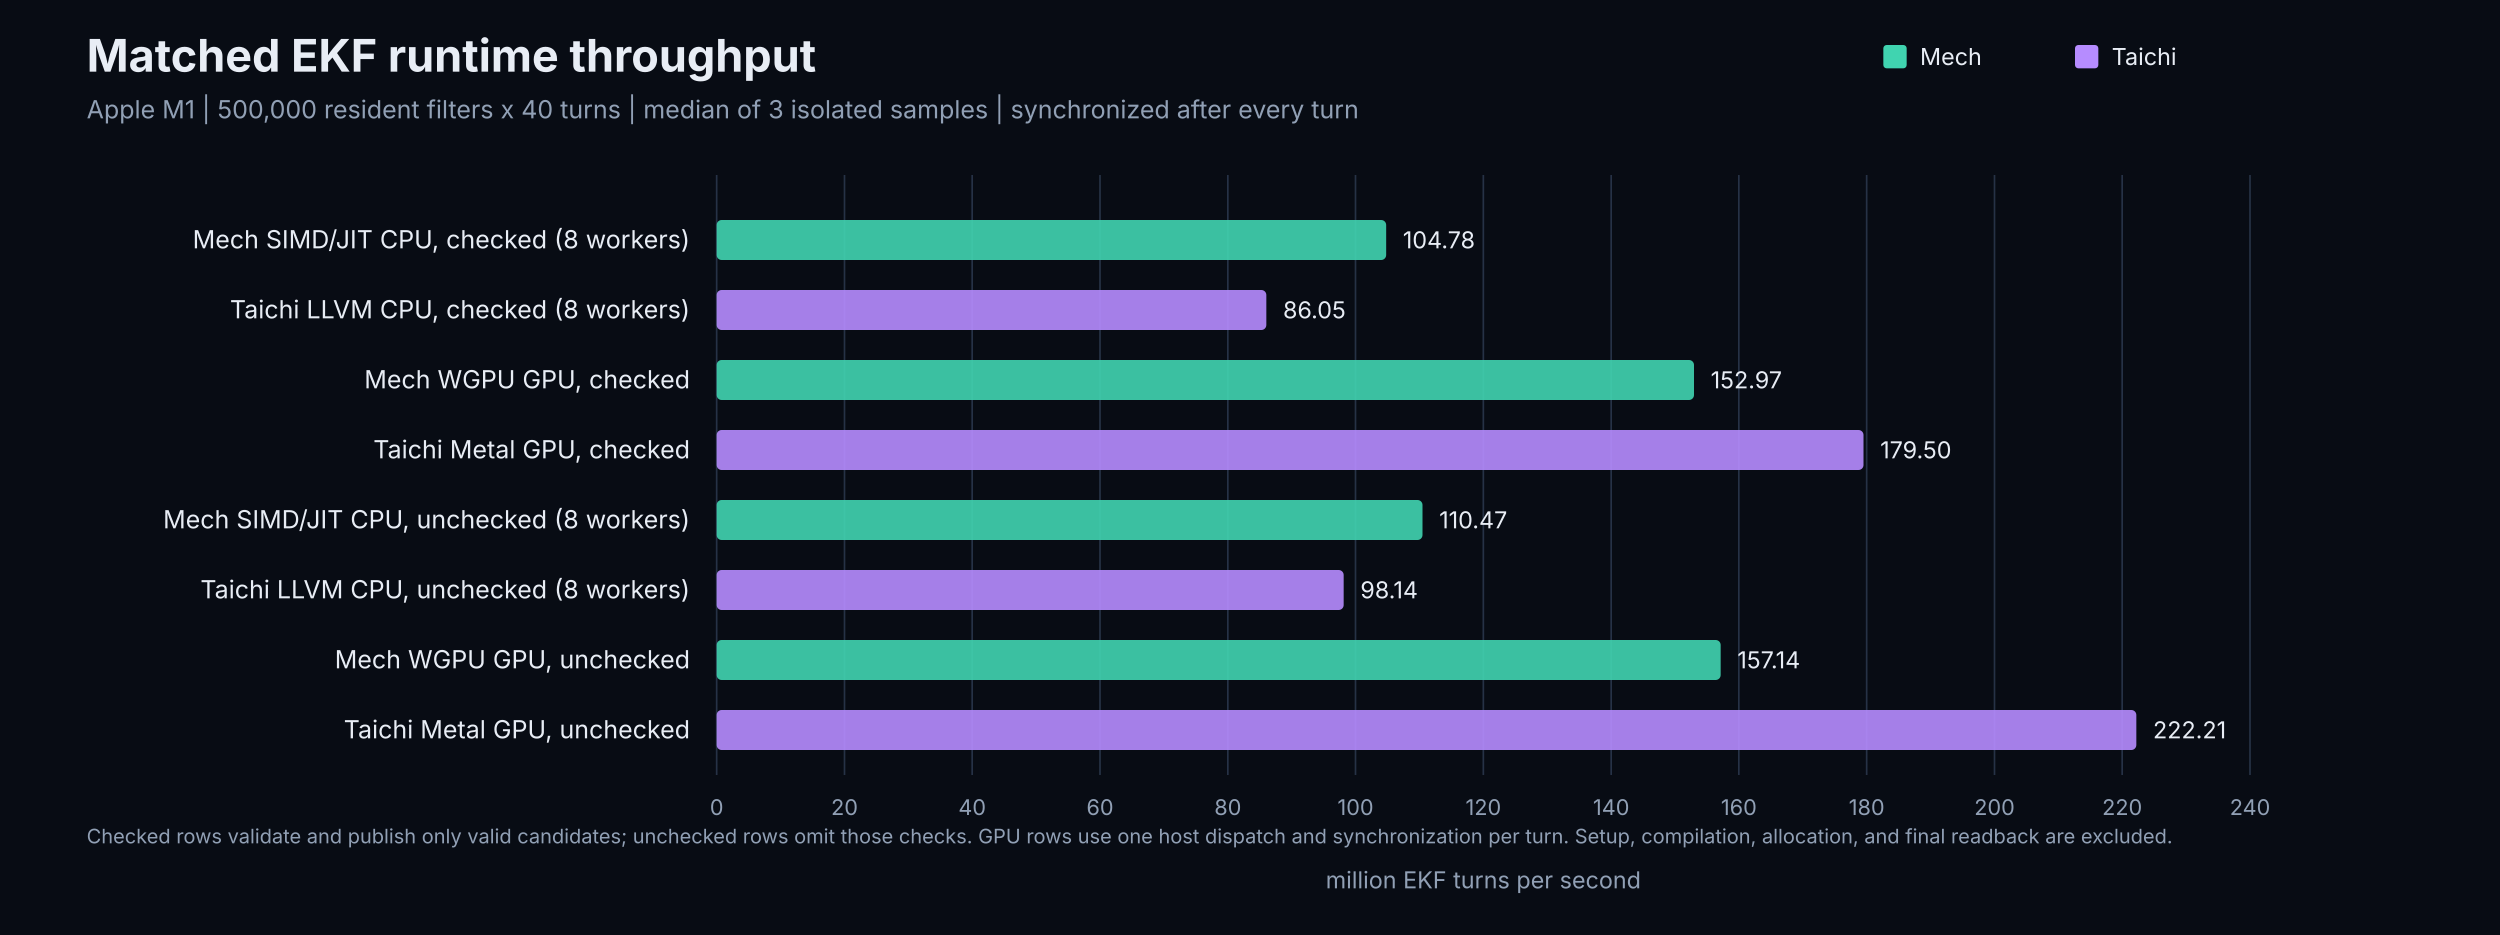
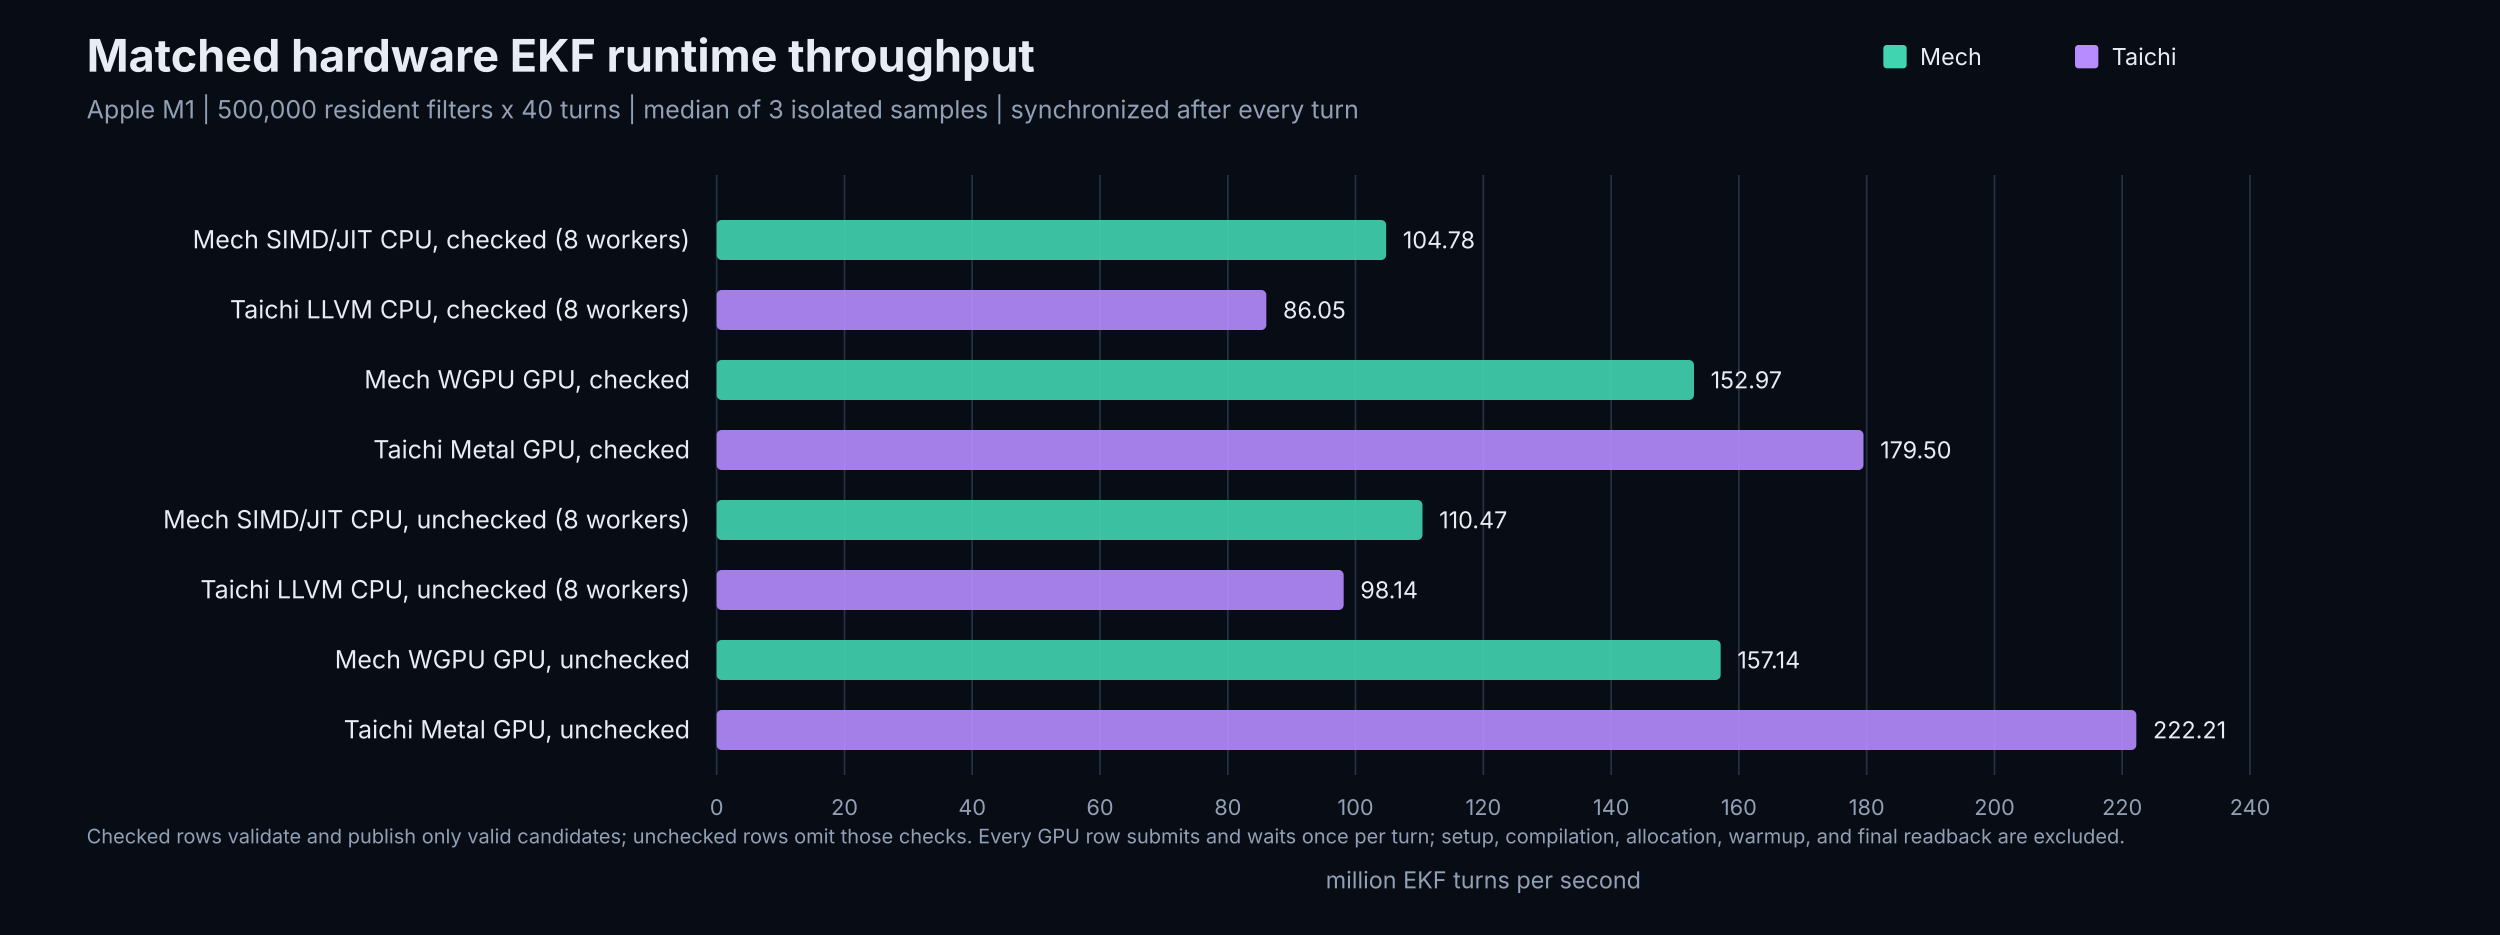
<svg xmlns="http://www.w3.org/2000/svg" width="1500" height="561" viewBox="0 0 1500 561">
  <rect width="100%" height="100%" fill="#080c14" />
  <style>text{font-family:-apple-system,BlinkMacSystemFont,"Segoe UI",sans-serif;fill:#e8edf5} .muted{fill:#91a0b5} .grid{stroke:#263246;stroke-width:1} .axis{fill:#91a0b5;font-size:13px} .label{font-size:15px} .value{font-size:14px;font-variant-numeric:tabular-nums}</style>
-   <text x="52" y="43" font-size="27" font-weight="700">Matched EKF runtime throughput</text>
+   <text x="52" y="43" font-size="27" font-weight="700">Matched hardware EKF runtime throughput</text>
  <text x="52" y="71" class="muted" font-size="15">Apple M1 | 500,000 resident filters x 40 turns | median of 3 isolated samples | synchronized after every turn</text>
  <line x1="430.0" y1="105" x2="430.0" y2="465" class="grid" />
  <text x="430.0" y="489" text-anchor="middle" class="axis">0</text>
  <line x1="506.7" y1="105" x2="506.7" y2="465" class="grid" />
  <text x="506.7" y="489" text-anchor="middle" class="axis">20</text>
  <line x1="583.3" y1="105" x2="583.3" y2="465" class="grid" />
  <text x="583.3" y="489" text-anchor="middle" class="axis">40</text>
  <line x1="660.0" y1="105" x2="660.0" y2="465" class="grid" />
  <text x="660.0" y="489" text-anchor="middle" class="axis">60</text>
  <line x1="736.7" y1="105" x2="736.7" y2="465" class="grid" />
  <text x="736.7" y="489" text-anchor="middle" class="axis">80</text>
  <line x1="813.3" y1="105" x2="813.3" y2="465" class="grid" />
  <text x="813.3" y="489" text-anchor="middle" class="axis">100</text>
  <line x1="890.0" y1="105" x2="890.0" y2="465" class="grid" />
  <text x="890.0" y="489" text-anchor="middle" class="axis">120</text>
  <line x1="966.7" y1="105" x2="966.7" y2="465" class="grid" />
  <text x="966.7" y="489" text-anchor="middle" class="axis">140</text>
  <line x1="1043.3" y1="105" x2="1043.3" y2="465" class="grid" />
  <text x="1043.3" y="489" text-anchor="middle" class="axis">160</text>
  <line x1="1120.0" y1="105" x2="1120.0" y2="465" class="grid" />
  <text x="1120.0" y="489" text-anchor="middle" class="axis">180</text>
  <line x1="1196.7" y1="105" x2="1196.7" y2="465" class="grid" />
  <text x="1196.7" y="489" text-anchor="middle" class="axis">200</text>
  <line x1="1273.3" y1="105" x2="1273.3" y2="465" class="grid" />
  <text x="1273.3" y="489" text-anchor="middle" class="axis">220</text>
  <line x1="1350.0" y1="105" x2="1350.0" y2="465" class="grid" />
  <text x="1350.0" y="489" text-anchor="middle" class="axis">240</text>
  <text x="890.0" y="533" text-anchor="middle" class="muted" font-size="14">million EKF turns per second</text>
  <rect x="1130" y="27" width="14" height="14" rx="2" fill="#40d4b0" />
  <text x="1152" y="39" font-size="14">Mech</text>
  <rect x="1245" y="27" width="14" height="14" rx="2" fill="#b68cff" />
  <text x="1267" y="39" font-size="14">Taichi</text>
  <text x="414" y="149" text-anchor="end" class="label">Mech SIMD/JIT CPU, checked (8 workers)</text>
  <rect x="430" y="132" width="401.7" height="24" rx="3" fill="#40d4b0" opacity="0.9" />
  <text x="841.7" y="149" class="value">104.78</text>
  <text x="414" y="191" text-anchor="end" class="label">Taichi LLVM CPU, checked (8 workers)</text>
  <rect x="430" y="174" width="329.8" height="24" rx="3" fill="#b68cff" opacity="0.9" />
  <text x="769.8" y="191" class="value">86.05</text>
  <text x="414" y="233" text-anchor="end" class="label">Mech WGPU GPU, checked</text>
  <rect x="430" y="216" width="586.4" height="24" rx="3" fill="#40d4b0" opacity="0.9" />
  <text x="1026.4" y="233" class="value">152.97</text>
  <text x="414" y="275" text-anchor="end" class="label">Taichi Metal GPU, checked</text>
  <rect x="430" y="258" width="688.1" height="24" rx="3" fill="#b68cff" opacity="0.9" />
  <text x="1128.1" y="275" class="value">179.50</text>
  <text x="414" y="317" text-anchor="end" class="label">Mech SIMD/JIT CPU, unchecked (8 workers)</text>
  <rect x="430" y="300" width="423.5" height="24" rx="3" fill="#40d4b0" opacity="0.9" />
  <text x="863.5" y="317" class="value">110.47</text>
  <text x="414" y="359" text-anchor="end" class="label">Taichi LLVM CPU, unchecked (8 workers)</text>
  <rect x="430" y="342" width="376.2" height="24" rx="3" fill="#b68cff" opacity="0.9" />
  <text x="816.2" y="359" class="value">98.14</text>
  <text x="414" y="401" text-anchor="end" class="label">Mech WGPU GPU, unchecked</text>
  <rect x="430" y="384" width="602.4" height="24" rx="3" fill="#40d4b0" opacity="0.9" />
  <text x="1042.4" y="401" class="value">157.14</text>
  <text x="414" y="443" text-anchor="end" class="label">Taichi Metal GPU, unchecked</text>
  <rect x="430" y="426" width="851.8" height="24" rx="3" fill="#b68cff" opacity="0.9" />
  <text x="1291.8" y="443" class="value">222.21</text>
-   <text x="52" y="506" class="muted" font-size="12">Checked rows validate and publish only valid candidates; unchecked rows omit those checks. GPU rows use one host dispatch and synchronization per turn. Setup, compilation, allocation, and final readback are excluded.</text>
+   <text x="52" y="506" class="muted" font-size="12">Checked rows validate and publish only valid candidates; unchecked rows omit those checks. Every GPU row submits and waits once per turn; setup, compilation, allocation, warmup, and final readback are excluded.</text>
</svg>
